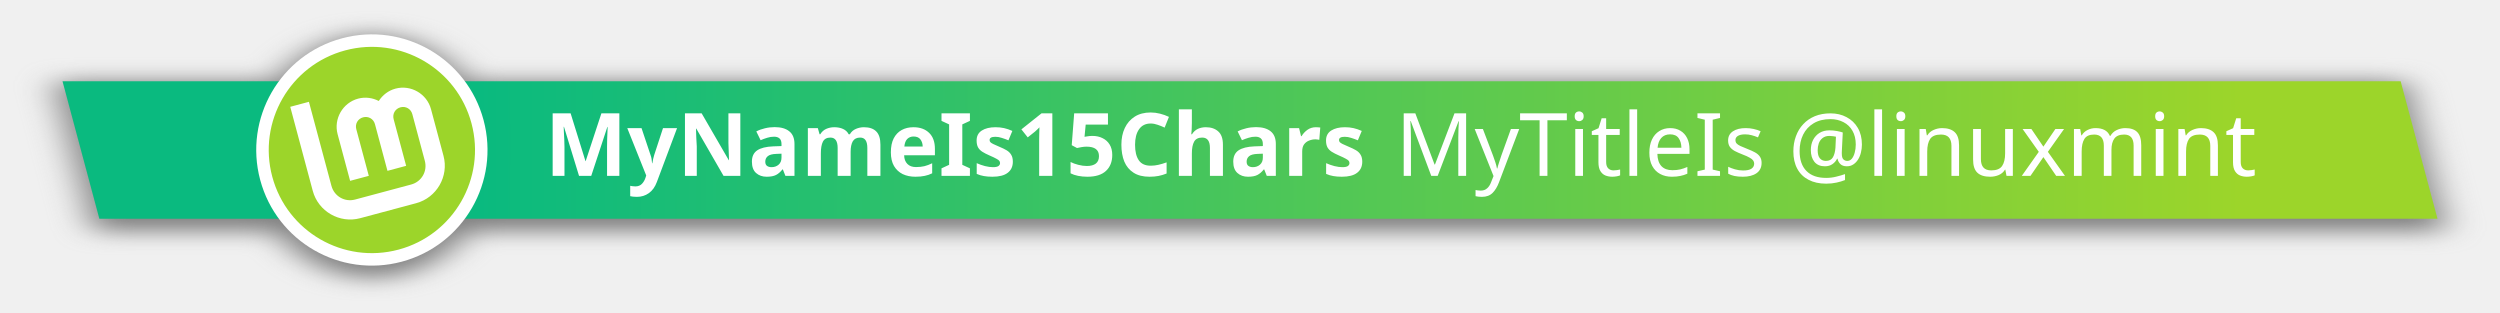
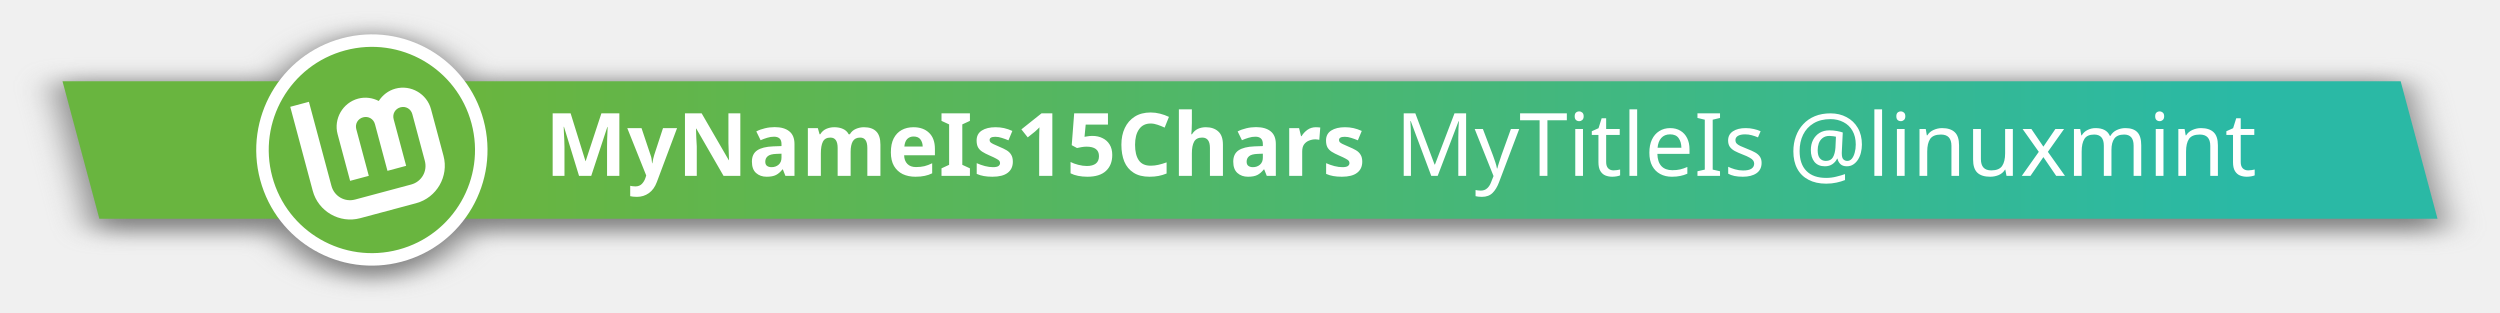
<svg xmlns="http://www.w3.org/2000/svg" xmlns:xlink="http://www.w3.org/1999/xlink" width="400" height="50" viewBox="0 0 400 50" version="1.1" id="SVGRoot" xml:space="preserve">
  <defs id="defs132">
    <linearGradient id="linearGradient2446">
-       <stop style="stop-color:#0aba7f;stop-opacity:1;" offset="0.147" id="stop2442" />
-       <stop style="stop-color:#9cd52a;stop-opacity:1;" offset="0.953" id="stop2444" />
+       <stop style="stop-color:#69b53f;stop-opacity:1;" offset="0.147" id="stop2442" />
+       <stop style="stop-color:#2ab9a5;stop-opacity:1;" offset="0.953" id="stop2444" />
    </linearGradient>
    <linearGradient xlink:href="#linearGradient2446" id="linearGradient2448" x1="25" y1="25" x2="375" y2="25" gradientUnits="userSpaceOnUse" />
    <filter style="color-interpolation-filters:sRGB" id="filter4294" x="-0.012" y="-0.109" width="1.025" height="1.218">
      <feFlood flood-opacity="0.502" flood-color="rgb(0,0,0)" result="flood" id="feFlood4284" />
      <feComposite in="flood" in2="SourceGraphic" operator="in" result="composite1" id="feComposite4286" />
      <feGaussianBlur in="composite1" stdDeviation="2" result="blur" id="feGaussianBlur4288" />
      <feOffset dx="0" dy="0" result="offset" id="feOffset4290" />
      <feComposite in="offset" in2="offset" operator="atop" result="composite2" id="feComposite4292" />
    </filter>
    <filter style="color-interpolation-filters:sRGB" id="filter2706" x="-0.018" y="-0.058" width="1.037" height="1.116">
      <feGaussianBlur stdDeviation="2.346" id="feGaussianBlur2708" />
    </filter>
  </defs>
  <g id="layer3" style="display:inline">
    <path id="logo-shadow" style="display:inline;fill:#808080;fill-opacity:1;stroke:#808080;stroke-width:2;stroke-miterlimit:4;stroke-dasharray:none;stroke-opacity:1;filter:url(#filter2706)" d="M 64.711,7.25 A 18.5,18.5 0 0 0 59.499,6.5 18.5,18.5 0 0 0 48.028,10.538 L 14.534,1.563 14.533,24.339 42.338,31.789 a 18.5,18.5 0 0 0 17.163,11.71 18.5,18.5 0 0 0 11.513,-4.027 L 375.891,121.165 375.892,98.389 76.662,18.211 A 18.5,18.5 0 0 0 64.711,7.25 Z" transform="rotate(-15,59.5,25)" />
  </g>
  <g id="layer1" style="display:inline">
    <path id="background-bar" style="fill:url(#linearGradient2448);stroke:none;stroke-width:1;stroke-dasharray:none;stroke-opacity:1" d="m 10,13 h 374.105 l 5.895,22 H 15.895 Z" />
    <g id="logo-halo" transform="rotate(-15,55.70212,24.5)" style="display:inline">
      <circle style="fill:#ffffff;fill-opacity:1;stroke:none;stroke-width:0;stroke-miterlimit:4;stroke-dasharray:none" id="halo" cx="59.5" cy="25" r="18.5" />
-       <circle style="fill:#9cd52a;fill-opacity:1;stroke:none;stroke-width:0;stroke-miterlimit:4;stroke-dasharray:none" id="background-circle" cx="59.5" cy="25" r="16.5" />
+       <circle style="fill:#69b53f;fill-opacity:1;stroke:none;stroke-width:0;stroke-miterlimit:4;stroke-dasharray:none" id="background-circle" cx="59.5" cy="25" r="16.5" />
      <path style="color:#000000;fill:#ffffff;fill-opacity:1;stroke:none;stroke-width:0;stroke-dasharray:none" d="m 48.672,14.945 v 13.922 c 0,3.399 2.789,6.188 6.188,6.188 h 9.281 c 3.399,0 6.188,-2.789 6.188,-6.188 v -7.734 c 0,-2.545 -2.096,-4.641 -4.641,-4.641 -1.189,0 -2.269,0.47 -3.094,1.217 -0.825,-0.747 -1.905,-1.217 -3.094,-1.217 -2.545,0 -4.641,2.096 -4.641,4.641 v 7.734 h 3.094 v -7.734 c 0,-0.873 0.674,-1.547 1.547,-1.547 0.873,0 1.547,0.674 1.547,1.547 v 7.734 h 3.094 v -7.734 c 0,-0.873 0.674,-1.547 1.547,-1.547 0.873,0 1.547,0.674 1.547,1.547 v 7.734 c 0,1.727 -1.367,3.094 -3.094,3.094 h -9.281 c -1.727,0 -3.094,-1.367 -3.094,-3.094 V 14.945 Z" id="Lm-path" />
    </g>
  </g>
  <g id="layer2" style="display:inline">
    <text xml:space="preserve" style="font-weight:500;font-size:14px;font-family:Ubuntu;-inkscape-font-specification:'Ubuntu Medium';opacity:1;fill:#808080;fill-opacity:1;stroke-opacity:0.25" x="87.16" y="28.137" id="name">
      <tspan id="tspan4818" x="87.16" y="28.137" style="font-style:normal;font-variant:normal;font-weight:bold;font-stretch:normal;font-family:Ubuntu;-inkscape-font-specification:'Ubuntu Bold';fill:#ffffff;fill-opacity:1">MyNameIs15Chars</tspan>
    </text>
    <text xml:space="preserve" style="font-style:normal;font-variant:normal;font-weight:bold;font-stretch:normal;font-size:14px;font-family:Ubuntu;-inkscape-font-specification:'Ubuntu Bold';opacity:1;fill:#ffffff;fill-opacity:1;stroke-opacity:0.25" x="379.252" y="28.137" id="function">
      <tspan id="tspan4974" x="379.252" y="28.137" style="font-style:normal;font-variant:normal;font-weight:normal;font-stretch:normal;font-family:Ubuntu;-inkscape-font-specification:Ubuntu;text-align:end;text-anchor:end">MyTitleIs @linuxmint</tspan>
    </text>
  </g>
</svg>
